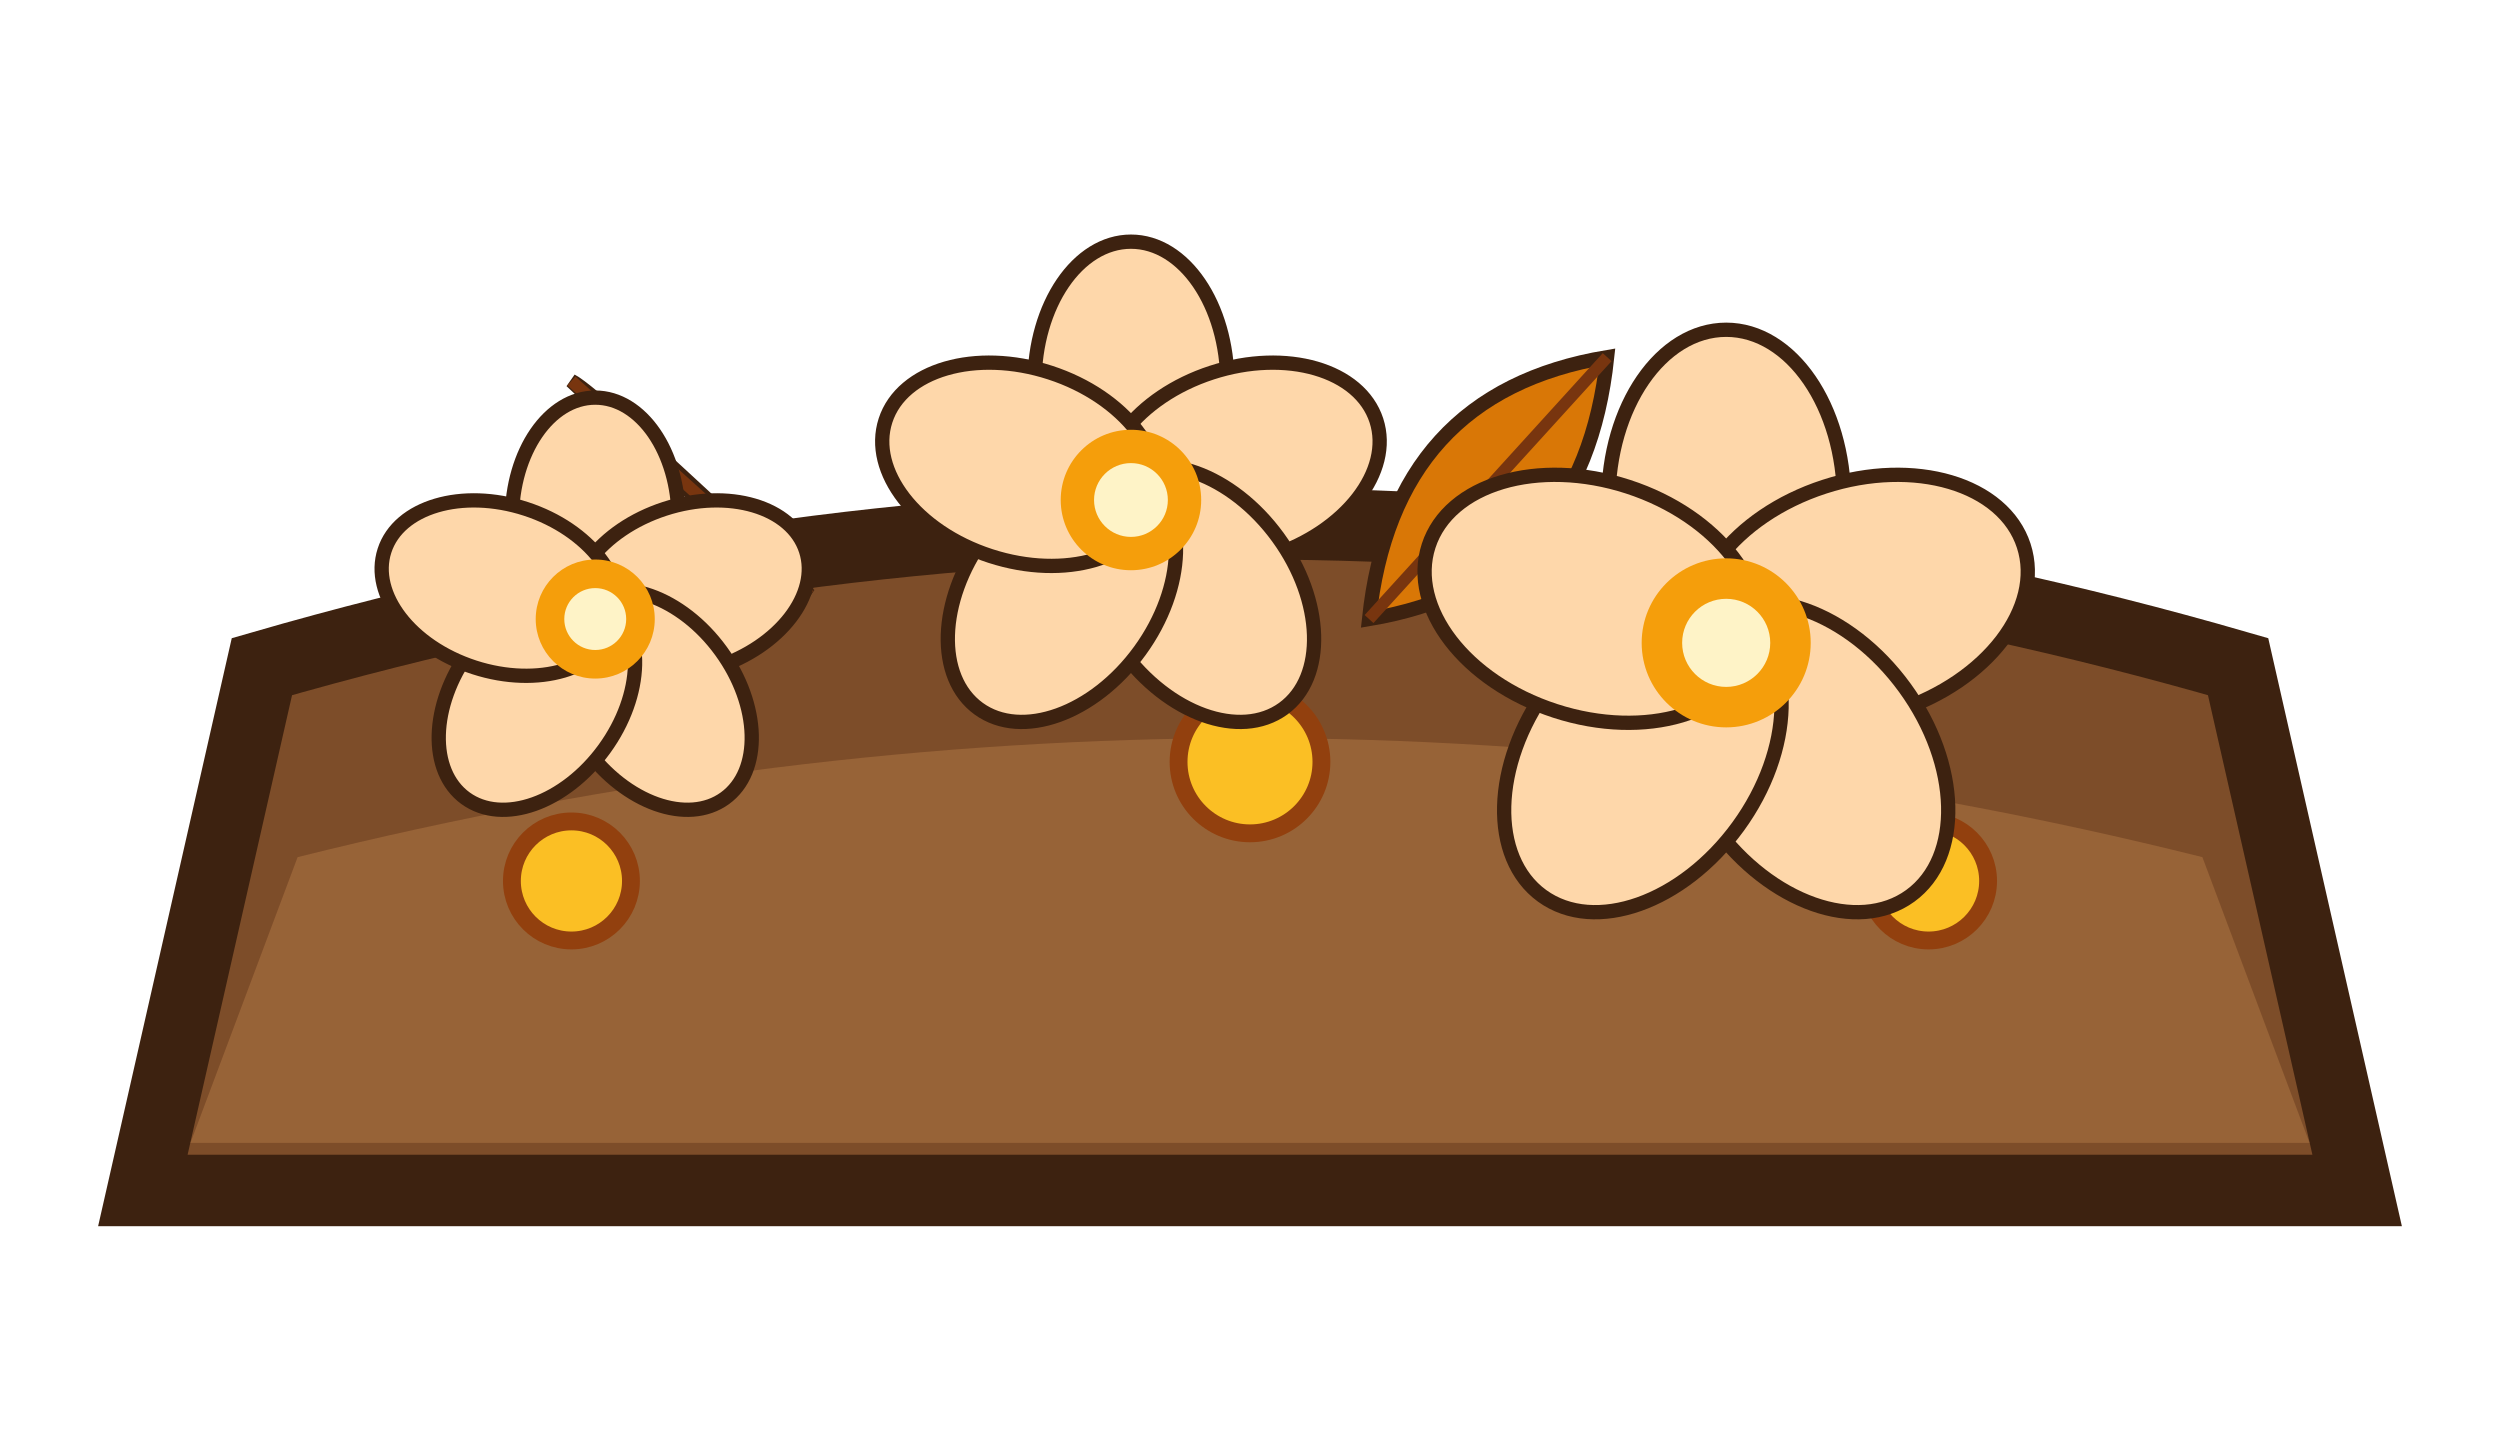
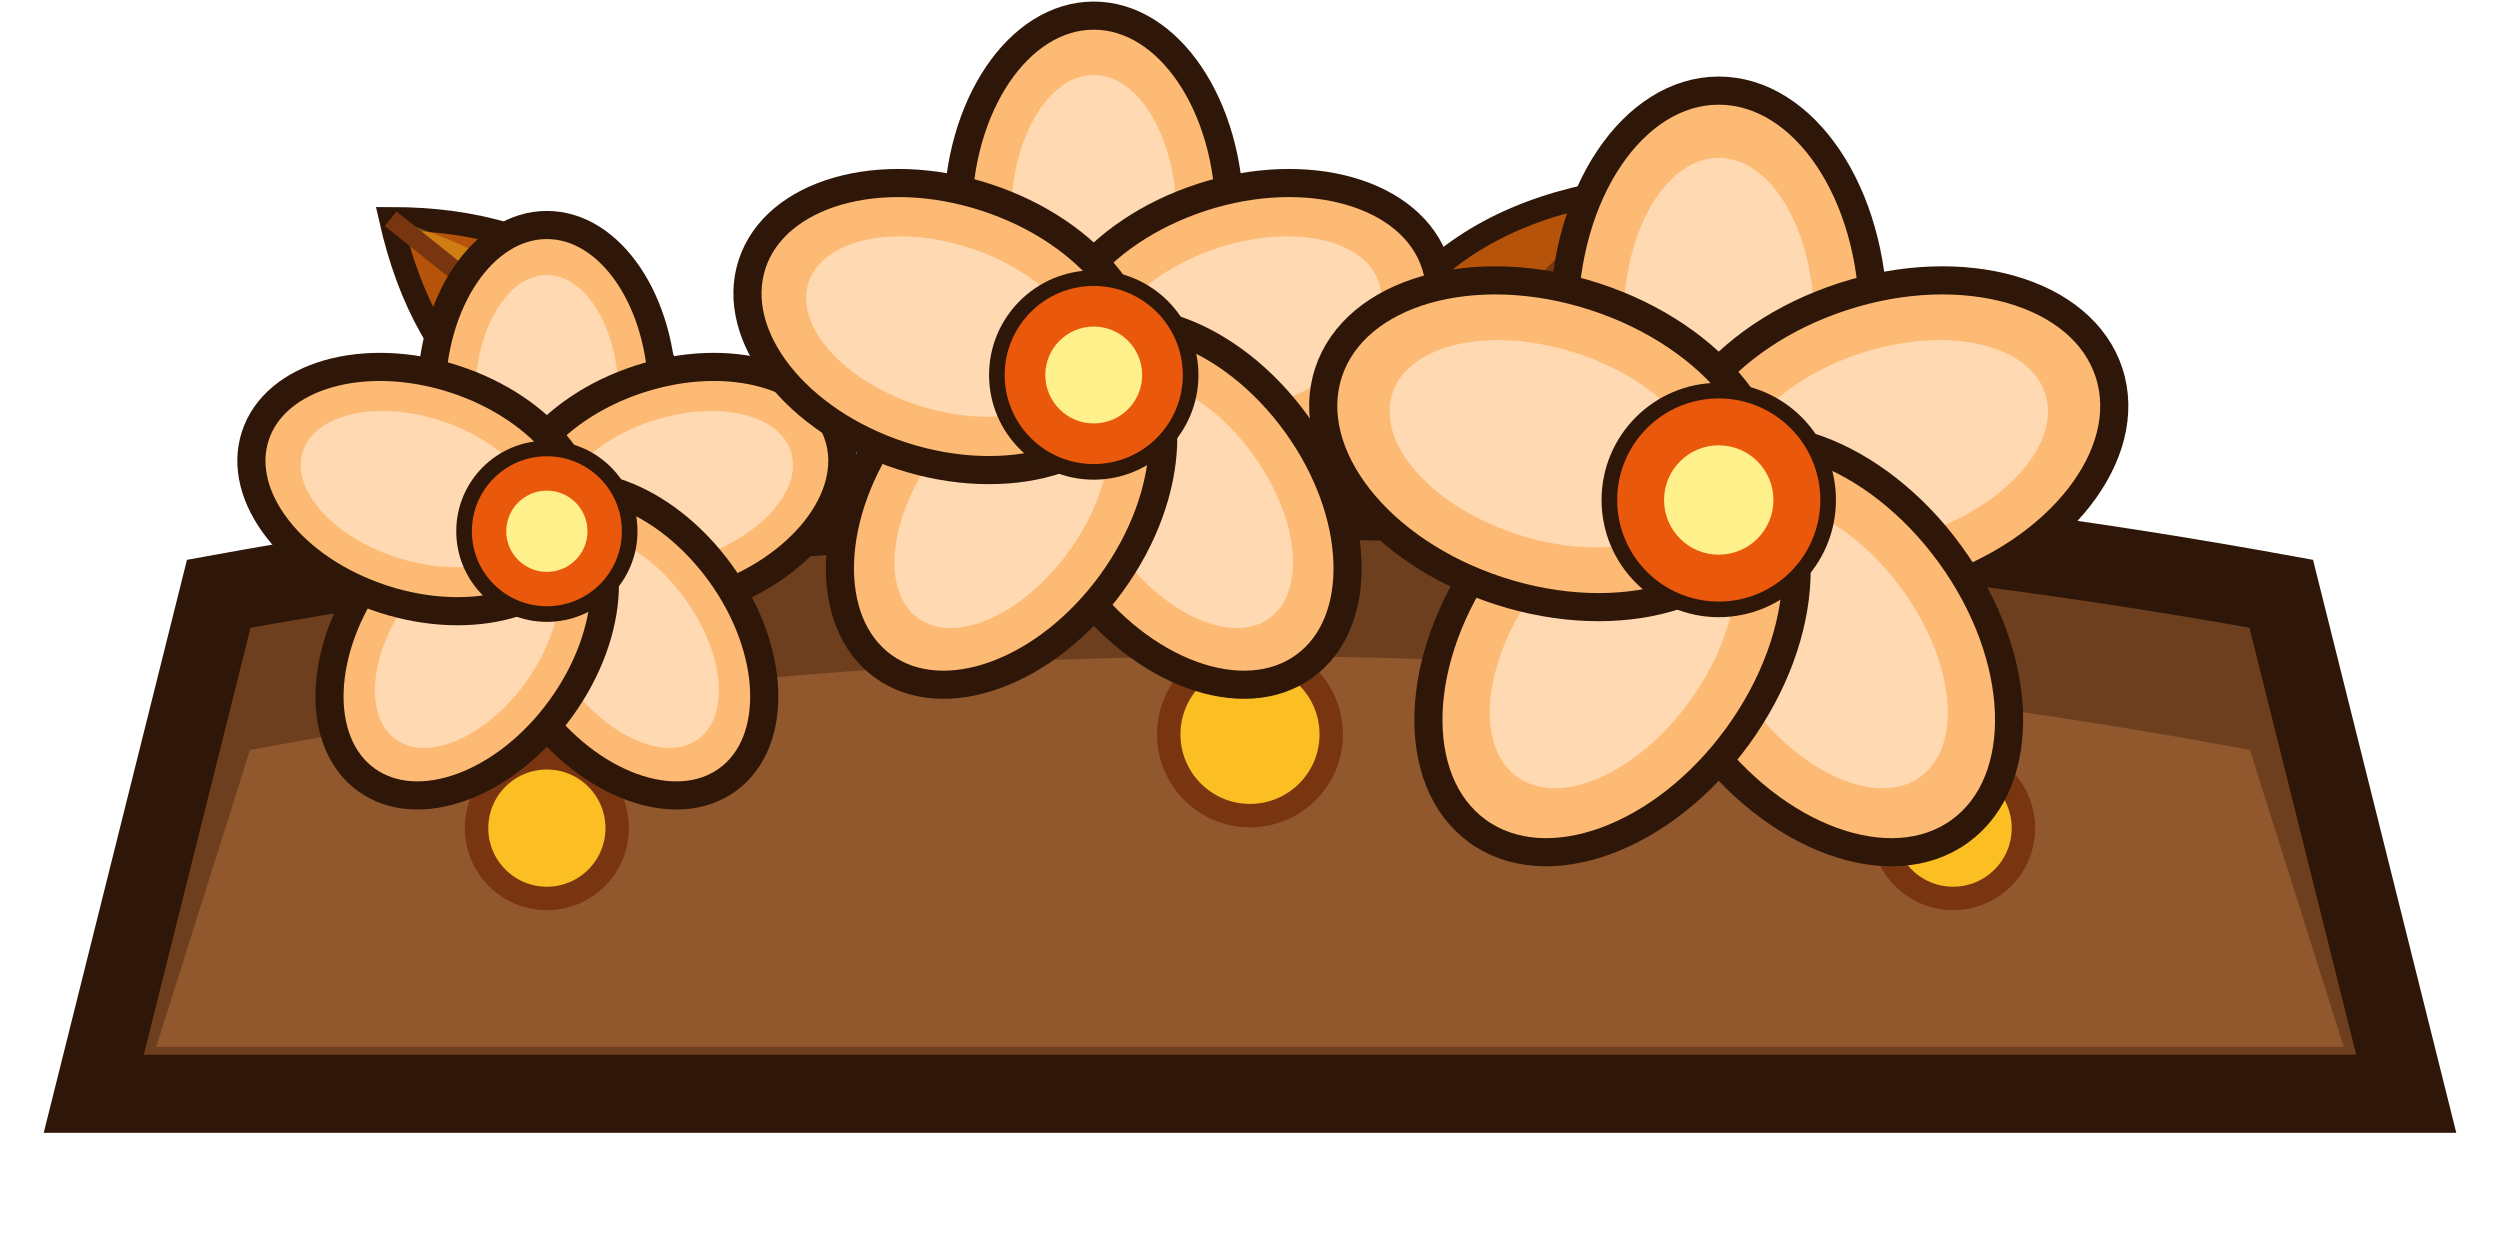
- <svg xmlns="http://www.w3.org/2000/svg" width="210" height="120" viewBox="0 0 210 120">
-   <path d="M12 100 L198 100 L188 56 Q105 32 22 56 Z" fill="#7D4D29" stroke="#3D2210" stroke-width="6" />
-   <path d="M16 96 L194 96 L185 72 Q105 52 25 72 Z" fill="#A36C3D" opacity=".7" />
-   <circle cx="48" cy="74" r="5" fill="#FBBF24" stroke="#92400E" stroke-width="1.5" />
-   <circle cx="105" cy="64" r="6" fill="#FBBF24" stroke="#92400E" stroke-width="1.5" />
-   <circle cx="162" cy="74" r="5" fill="#FBBF24" stroke="#92400E" stroke-width="1.5" />
-   <path d="M115 52 Q117 33 135 30 Q133 49 115 52 Z" fill="#D97706" stroke="#3D2210" stroke-width="1.2" />
-   <line x1="115" y1="52" x2="135" y2="30" stroke="#78350F" stroke-width="1" />
-   <path d="M68 50 Q50 33 48 32 Q66 49 68 50 Z" fill="#D97706" stroke="#3D2210" stroke-width="1.2" />
-   <line x1="68" y1="50" x2="48" y2="32" stroke="#78350F" stroke-width="1" />
-   <ellipse cx="50.0" cy="43.6" rx="7.0" ry="10.2" fill="#FED7AA" stroke="#3D2210" stroke-width="1.2" transform="rotate(0 50.0 43.6)" />
-   <ellipse cx="58.0" cy="49.4" rx="7.0" ry="10.2" fill="#FED7AA" stroke="#3D2210" stroke-width="1.2" transform="rotate(72 58.0 49.4)" />
-   <ellipse cx="54.9" cy="58.8" rx="7.0" ry="10.2" fill="#FED7AA" stroke="#3D2210" stroke-width="1.2" transform="rotate(144 54.9 58.8)" />
-   <ellipse cx="45.1" cy="58.8" rx="7.0" ry="10.2" fill="#FED7AA" stroke="#3D2210" stroke-width="1.2" transform="rotate(216 45.1 58.8)" />
-   <ellipse cx="42.0" cy="49.4" rx="7.0" ry="10.2" fill="#FED7AA" stroke="#3D2210" stroke-width="1.2" transform="rotate(288 42.0 49.4)" />
-   <circle cx="50" cy="52" r="5.0" fill="#F59E0B" />
-   <circle cx="50" cy="52" r="2.6" fill="#FEF3C7" />
-   <ellipse cx="95.0" cy="32.2" rx="8.1" ry="11.9" fill="#FED7AA" stroke="#3D2210" stroke-width="1.2" transform="rotate(0 95.0 32.2)" />
-   <ellipse cx="104.3" cy="39.0" rx="8.1" ry="11.9" fill="#FED7AA" stroke="#3D2210" stroke-width="1.2" transform="rotate(72 104.3 39.0)" />
-   <ellipse cx="100.8" cy="49.9" rx="8.1" ry="11.9" fill="#FED7AA" stroke="#3D2210" stroke-width="1.2" transform="rotate(144 100.8 49.9)" />
-   <ellipse cx="89.2" cy="49.9" rx="8.1" ry="11.9" fill="#FED7AA" stroke="#3D2210" stroke-width="1.2" transform="rotate(216 89.2 49.9)" />
-   <ellipse cx="85.7" cy="39.0" rx="8.1" ry="11.9" fill="#FED7AA" stroke="#3D2210" stroke-width="1.2" transform="rotate(288 85.7 39.0)" />
-   <circle cx="95" cy="42" r="5.9" fill="#F59E0B" />
-   <circle cx="95" cy="42" r="3.1" fill="#FEF3C7" />
-   <ellipse cx="145.0" cy="42.1" rx="9.9" ry="14.4" fill="#FED7AA" stroke="#3D2210" stroke-width="1.2" transform="rotate(0 145.0 42.1)" />
-   <ellipse cx="156.3" cy="50.3" rx="9.9" ry="14.4" fill="#FED7AA" stroke="#3D2210" stroke-width="1.2" transform="rotate(72 156.3 50.3)" />
-   <ellipse cx="152.0" cy="63.6" rx="9.9" ry="14.4" fill="#FED7AA" stroke="#3D2210" stroke-width="1.2" transform="rotate(144 152.0 63.6)" />
-   <ellipse cx="138.0" cy="63.6" rx="9.9" ry="14.4" fill="#FED7AA" stroke="#3D2210" stroke-width="1.2" transform="rotate(216 138.0 63.6)" />
-   <ellipse cx="133.7" cy="50.3" rx="9.9" ry="14.4" fill="#FED7AA" stroke="#3D2210" stroke-width="1.2" transform="rotate(288 133.7 50.3)" />
-   <circle cx="145" cy="54" r="7.1" fill="#F59E0B" />
-   <circle cx="145" cy="54" r="3.7" fill="#FEF3C7" />
+ <svg xmlns="http://www.w3.org/2000/svg" width="160" height="80" viewBox="0 0 160 80">
+   <path d="M6 70 L154 70 L146 38 Q80 26 14 38 Z" fill="#6D3F1E" stroke="#2E1708" stroke-width="5" />
+   <path d="M10 67 L150 67 L144 48 Q80 36 16 48 Z" fill="#9E5F32" opacity=".75" />
+   <circle cx="35" cy="53" r="4.5" fill="#FBBF24" stroke="#78350F" stroke-width="1.5" />
+   <circle cx="80" cy="47" r="5.2" fill="#FBBF24" stroke="#78350F" stroke-width="1.5" />
+   <circle cx="125" cy="53" r="4.5" fill="#FBBF24" stroke="#78350F" stroke-width="1.5" />
+   <path d="M85 32 Q103 30 105 12 Q87 14 85 32 Z" fill="#B45309" stroke="#2E1708" stroke-width="1.5" />
+   <path d="M85 32 Q99 26 105 12 Z" fill="#FBBF24" opacity=".4" />
+   <line x1="85" y1="32" x2="105" y2="12" stroke="#78350F" stroke-width="1.2" />
+   <path d="M45 30 Q41.4 14 25 14 Q28.6 30 45 30 Z" fill="#B45309" stroke="#2E1708" stroke-width="1.5" />
+   <path d="M45 30 Q38.2 18 25 14 Z" fill="#FBBF24" opacity=".4" />
+   <line x1="45" y1="30" x2="25" y2="14" stroke="#78350F" stroke-width="1.2" />
+   <ellipse cx="35.0" cy="25.4" rx="7.4" ry="11.0" fill="#FDBA74" stroke="#2E1708" stroke-width="1.8" transform="rotate(0 35.0 25.4)" />
+   <ellipse cx="35.0" cy="25.4" rx="4.6" ry="7.8" fill="#FFF7ED" opacity=".5" transform="rotate(0 35.0 25.4)" />
+   <ellipse cx="43.2" cy="31.3" rx="7.4" ry="11.0" fill="#FDBA74" stroke="#2E1708" stroke-width="1.8" transform="rotate(72 43.2 31.3)" />
+   <ellipse cx="43.2" cy="31.3" rx="4.6" ry="7.8" fill="#FFF7ED" opacity=".5" transform="rotate(72 43.2 31.3)" />
+   <ellipse cx="40.1" cy="41.0" rx="7.4" ry="11.0" fill="#FDBA74" stroke="#2E1708" stroke-width="1.8" transform="rotate(144 40.1 41.0)" />
+   <ellipse cx="40.1" cy="41.0" rx="4.6" ry="7.8" fill="#FFF7ED" opacity=".5" transform="rotate(144 40.1 41.0)" />
+   <ellipse cx="29.9" cy="41.0" rx="7.4" ry="11.0" fill="#FDBA74" stroke="#2E1708" stroke-width="1.8" transform="rotate(216 29.9 41.0)" />
+   <ellipse cx="29.9" cy="41.0" rx="4.6" ry="7.8" fill="#FFF7ED" opacity=".5" transform="rotate(216 29.9 41.0)" />
+   <ellipse cx="26.8" cy="31.3" rx="7.4" ry="11.0" fill="#FDBA74" stroke="#2E1708" stroke-width="1.8" transform="rotate(288 26.8 31.3)" />
+   <ellipse cx="26.8" cy="31.3" rx="4.6" ry="7.8" fill="#FFF7ED" opacity=".5" transform="rotate(288 26.8 31.3)" />
+   <circle cx="35" cy="34" r="5.3" fill="#EA580C" stroke="#2E1708" stroke-width="1" />
+   <circle cx="35" cy="34" r="2.6" fill="#FEF08A" />
+   <ellipse cx="70.0" cy="13.9" rx="8.7" ry="12.9" fill="#FDBA74" stroke="#2E1708" stroke-width="1.8" transform="rotate(0 70.0 13.9)" />
+   <ellipse cx="70.0" cy="13.9" rx="5.3" ry="9.1" fill="#FFF7ED" opacity=".5" transform="rotate(0 70.0 13.9)" />
+   <ellipse cx="79.6" cy="20.9" rx="8.7" ry="12.9" fill="#FDBA74" stroke="#2E1708" stroke-width="1.8" transform="rotate(72 79.6 20.9)" />
+   <ellipse cx="79.6" cy="20.9" rx="5.3" ry="9.1" fill="#FFF7ED" opacity=".5" transform="rotate(72 79.6 20.9)" />
+   <ellipse cx="75.9" cy="32.2" rx="8.7" ry="12.9" fill="#FDBA74" stroke="#2E1708" stroke-width="1.8" transform="rotate(144 75.9 32.2)" />
+   <ellipse cx="75.9" cy="32.2" rx="5.3" ry="9.1" fill="#FFF7ED" opacity=".5" transform="rotate(144 75.9 32.2)" />
+   <ellipse cx="64.1" cy="32.2" rx="8.7" ry="12.9" fill="#FDBA74" stroke="#2E1708" stroke-width="1.8" transform="rotate(216 64.1 32.2)" />
+   <ellipse cx="64.1" cy="32.2" rx="5.3" ry="9.1" fill="#FFF7ED" opacity=".5" transform="rotate(216 64.1 32.2)" />
+   <ellipse cx="60.4" cy="20.9" rx="8.7" ry="12.9" fill="#FDBA74" stroke="#2E1708" stroke-width="1.8" transform="rotate(288 60.4 20.9)" />
+   <ellipse cx="60.4" cy="20.9" rx="5.3" ry="9.1" fill="#FFF7ED" opacity=".5" transform="rotate(288 60.4 20.9)" />
+   <circle cx="70" cy="24" r="6.2" fill="#EA580C" stroke="#2E1708" stroke-width="1" />
+   <circle cx="70" cy="24" r="3.1" fill="#FEF08A" />
+   <ellipse cx="110.0" cy="20.5" rx="9.9" ry="14.7" fill="#FDBA74" stroke="#2E1708" stroke-width="1.8" transform="rotate(0 110.0 20.5)" />
+   <ellipse cx="110.0" cy="20.5" rx="6.1" ry="10.4" fill="#FFF7ED" opacity=".5" transform="rotate(0 110.0 20.5)" />
+   <ellipse cx="121.0" cy="28.4" rx="9.9" ry="14.7" fill="#FDBA74" stroke="#2E1708" stroke-width="1.8" transform="rotate(72 121.0 28.4)" />
+   <ellipse cx="121.0" cy="28.4" rx="6.1" ry="10.4" fill="#FFF7ED" opacity=".5" transform="rotate(72 121.0 28.4)" />
+   <ellipse cx="116.8" cy="41.3" rx="9.9" ry="14.7" fill="#FDBA74" stroke="#2E1708" stroke-width="1.8" transform="rotate(144 116.8 41.3)" />
+   <ellipse cx="116.8" cy="41.3" rx="6.1" ry="10.4" fill="#FFF7ED" opacity=".5" transform="rotate(144 116.8 41.3)" />
+   <ellipse cx="103.2" cy="41.3" rx="9.9" ry="14.7" fill="#FDBA74" stroke="#2E1708" stroke-width="1.8" transform="rotate(216 103.2 41.3)" />
+   <ellipse cx="103.2" cy="41.3" rx="6.1" ry="10.4" fill="#FFF7ED" opacity=".5" transform="rotate(216 103.2 41.3)" />
+   <ellipse cx="99.0" cy="28.4" rx="9.9" ry="14.7" fill="#FDBA74" stroke="#2E1708" stroke-width="1.8" transform="rotate(288 99.0 28.4)" />
+   <ellipse cx="99.0" cy="28.4" rx="6.1" ry="10.4" fill="#FFF7ED" opacity=".5" transform="rotate(288 99.0 28.4)" />
+   <circle cx="110" cy="32" r="7.0" fill="#EA580C" stroke="#2E1708" stroke-width="1" />
+   <circle cx="110" cy="32" r="3.5" fill="#FEF08A" />
</svg>
